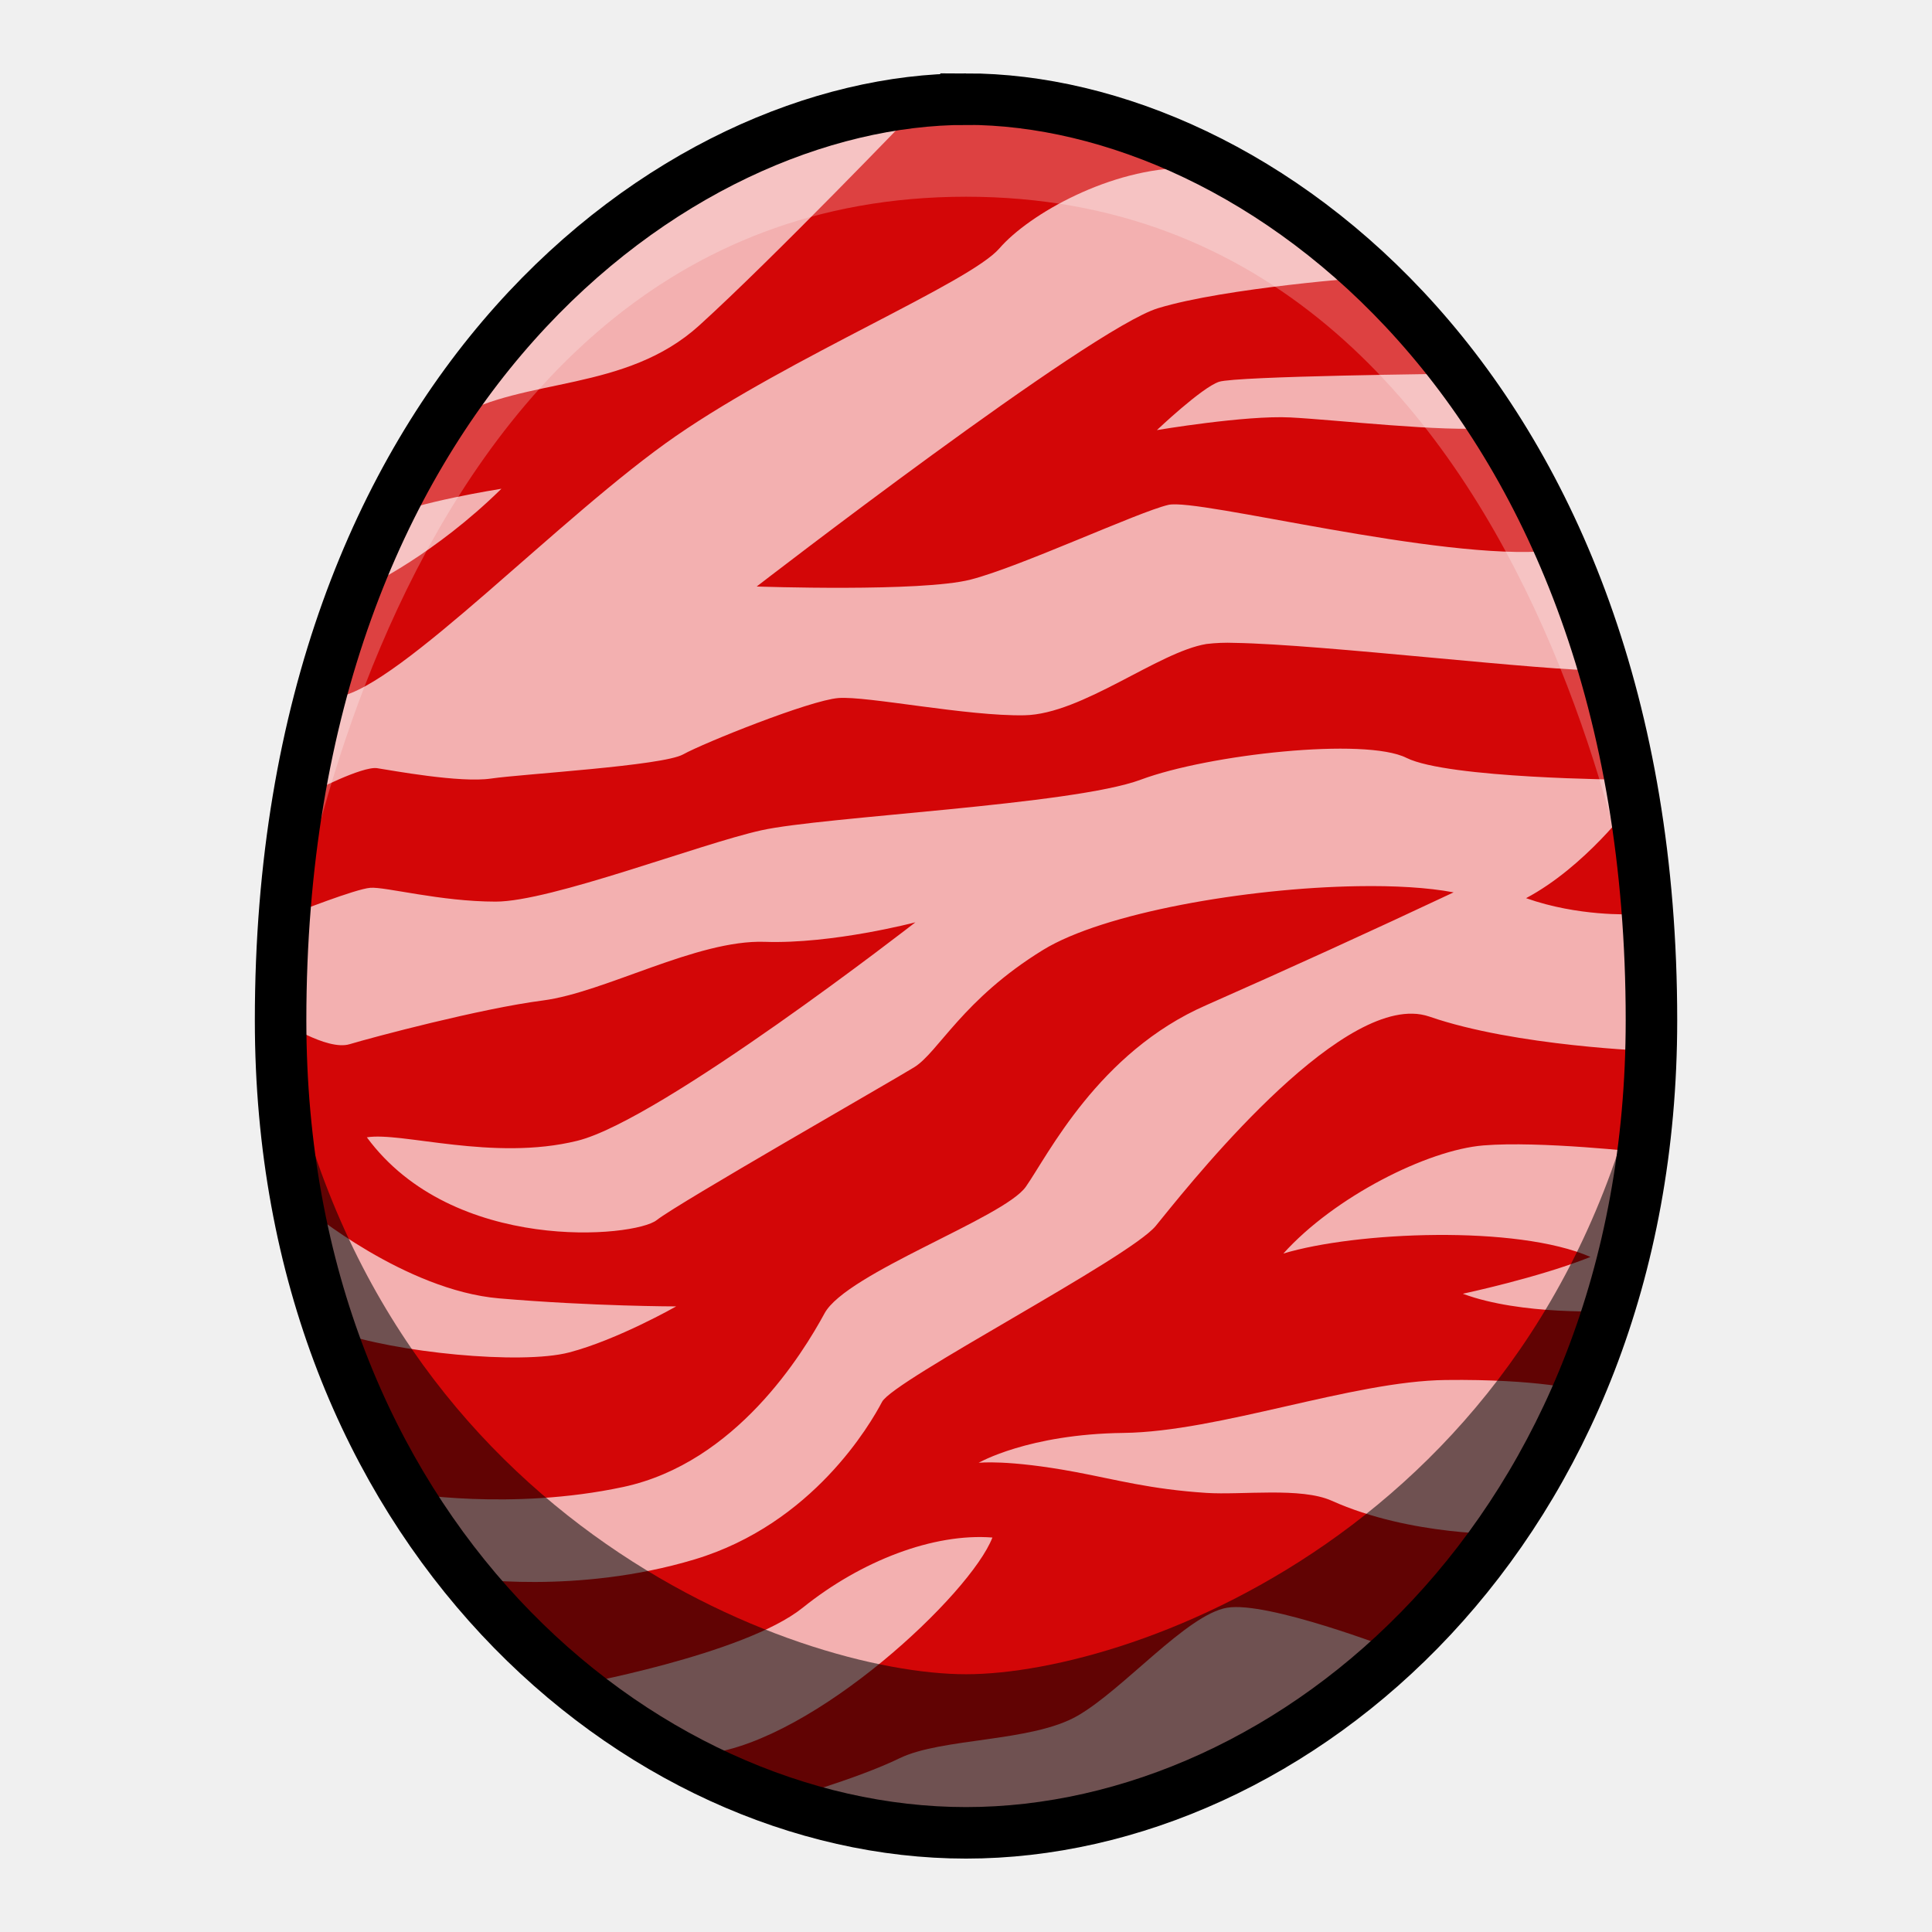
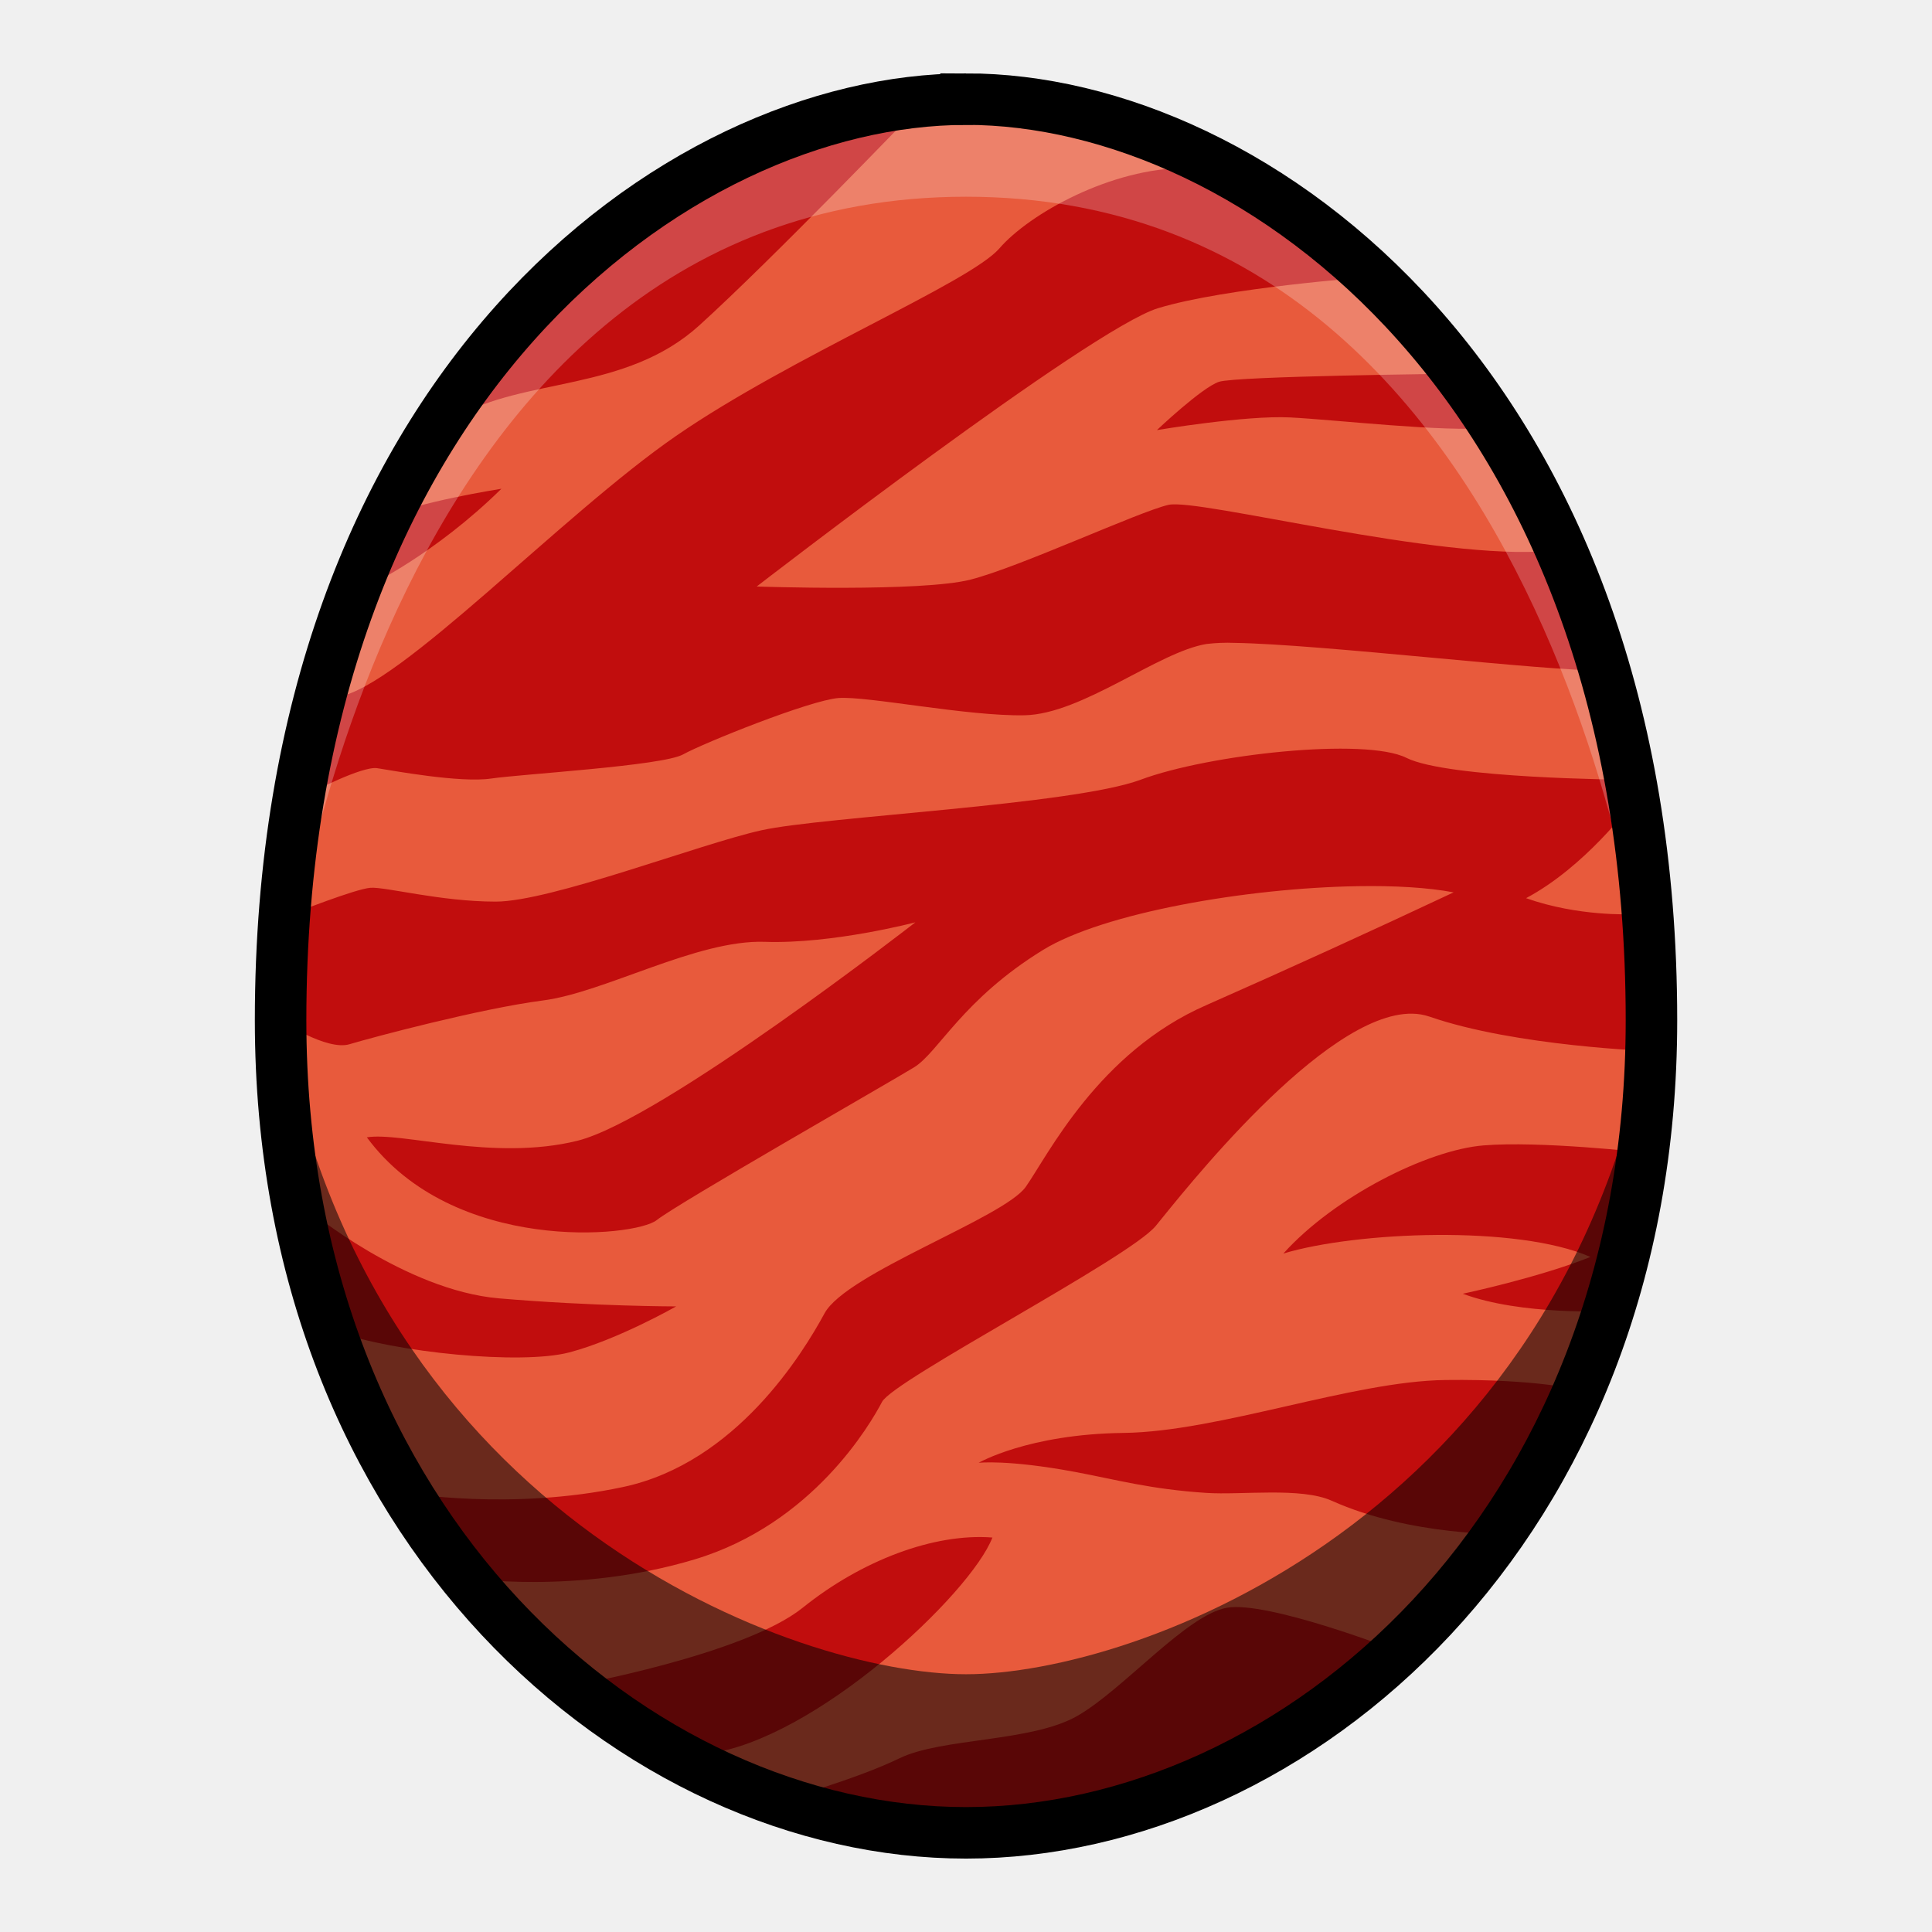
<svg xmlns="http://www.w3.org/2000/svg" viewBox="0 0 39.687 39.687">
-   <path d="M19.844 2.037c-5.953 0-14.08 5.976-14.08 18.922 0 10.441 7.34 16.691 14.08 16.691s14.08-6.25 14.08-16.691c0-12.946-8.127-18.923-14.08-18.923z" fill="#f3b0b0" />
-   <path d="M19.256 2.286c-.316.008-.5.03-.5.03s-2.881 3-4.393 4.37-3.59 1.062-5.008 1.889L7.937 10.63c.567-.307 2.363-.59 2.363-.59-1.37 1.347-2.717 1.985-2.717 1.985l-.638 2.29c1.276-.212 4.583-3.732 6.945-5.362 2.363-1.63 6.024-3.142 6.639-3.85.614-.71 2.291-1.654 3.85-1.654-2.02-1.099-4.172-1.187-5.123-1.163zm8.88 3.407s-2.954.213-4.348.638c-1.393.425-8.244 5.717-8.244 5.717s3.378.118 4.394-.142 3.449-1.393 4.063-1.535c.614-.142 5.575 1.157 7.843.944l-1.252-2.527c-.898.094-3.166-.166-4.087-.213-.921-.047-2.74.26-2.74.26s.921-.874 1.275-.992c.355-.118 4.796-.165 4.796-.165l-1.7-1.985zm-2.775 7.513a3.63 3.63 0 0 0-.58.023c-.993.165-2.552 1.44-3.733 1.464-1.181.024-3.236-.4-3.826-.354-.591.048-2.765.922-3.19 1.158-.425.236-3.307.402-3.945.496s-2.032-.166-2.339-.213c-.307-.047-1.346.496-1.346.496l-.354 2.48s1.251-.495 1.559-.519c.307-.024 1.44.284 2.575.284 1.134 0 4.181-1.181 5.457-1.465 1.275-.283 6.402-.52 7.795-1.04 1.394-.52 4.607-.873 5.457-.448.851.425 4.488.448 4.488.448l.119.52s-.94 1.272-2.15 1.914c1.07.38 2.15.33 2.15.33l.401-1.96-.968-3.048c-1.158.02-5.77-.537-7.57-.566zm2.526 4.998c-2.28.037-5.22.547-6.46 1.309-1.654 1.016-2.15 2.102-2.647 2.41-.496.306-4.842 2.787-5.291 3.141-.449.355-4.181.703-5.953-1.701.709-.118 2.598.497 4.323.071 1.725-.425 6.945-4.488 6.945-4.488s-1.701.449-3.095.401c-1.393-.047-3.283 1.04-4.559 1.205-1.276.165-3.496.756-3.969.898-.472.142-1.417-.49-1.417-.49l.567 3.891s1.984 1.654 3.921 1.82c1.937.165 3.638.165 3.638.165s-1.204.685-2.196.945c-.993.26-3.592 0-4.773-.425l1.394 3.307s2.174.378 4.489-.118 3.685-2.74 4.134-3.567c.449-.827 3.685-1.961 4.134-2.599.449-.638 1.488-2.764 3.709-3.732a235.68 235.68 0 0 0 5.079-2.316c-.526-.1-1.213-.14-1.973-.127zm1.127 2.619c-1.825-.037-4.763 3.739-5.273 4.36-.543.66-5.386 3.165-5.622 3.614-.236.449-1.418 2.504-3.85 3.236-2.434.733-4.725.378-4.725.378l2.197 2.22s3.544-.637 4.748-1.605c1.205-.969 2.693-1.536 3.897-1.442-.448 1.158-3.637 4.158-5.858 4.441l1.56.945s1.512-.425 2.386-.85c.874-.426 2.716-.33 3.66-.874.946-.543 2.245-2.079 3.072-2.22.827-.142 3.402.85 3.402.85l2.339-2.363s-1.961.047-3.591-.685c-.63-.283-1.848-.113-2.577-.161-1.157-.076-1.836-.27-2.691-.43-1.394-.26-1.985-.188-1.985-.188s1.016-.59 2.977-.614c1.96-.024 4.7-1.064 6.614-1.087 1.914-.024 2.788.213 2.788.213l.567-1.63s-1.795.094-3-.355c0 0 1.559-.33 2.622-.756-1.512-.661-4.82-.52-6.308-.07 1.04-1.158 2.953-2.127 4.11-2.221 1.158-.095 3.26.142 3.26.142l.19-2.08s-2.787-.094-4.56-.708a1.13 1.13 0 0 0-.349-.06z" fill="#d30607" />
+   <path d="M19.844 2.037c-5.953 0-14.08 5.976-14.08 18.922 0 10.441 7.34 16.691 14.08 16.691s14.08-6.25 14.08-16.691c0-12.946-8.127-18.923-14.08-18.923z" fill="#c10d0d" />
+   <path d="M19.256 2.286c-.316.008-.5.03-.5.03s-2.881 3-4.393 4.37-3.59 1.062-5.008 1.889L7.937 10.63c.567-.307 2.363-.59 2.363-.59-1.37 1.347-2.717 1.985-2.717 1.985l-.638 2.29c1.276-.212 4.583-3.732 6.945-5.362 2.363-1.63 6.024-3.142 6.639-3.85.614-.71 2.291-1.654 3.85-1.654-2.02-1.099-4.172-1.187-5.123-1.163zm8.88 3.407s-2.954.213-4.348.638c-1.393.425-8.244 5.717-8.244 5.717s3.378.118 4.394-.142 3.449-1.393 4.063-1.535c.614-.142 5.575 1.157 7.843.944l-1.252-2.527c-.898.094-3.166-.166-4.087-.213-.921-.047-2.74.26-2.74.26s.921-.874 1.275-.992c.355-.118 4.796-.165 4.796-.165l-1.7-1.985zm-2.775 7.513a3.63 3.63 0 0 0-.58.023c-.993.165-2.552 1.44-3.733 1.464-1.181.024-3.236-.4-3.826-.354-.591.048-2.765.922-3.19 1.158-.425.236-3.307.402-3.945.496s-2.032-.166-2.339-.213c-.307-.047-1.346.496-1.346.496l-.354 2.48s1.251-.495 1.559-.519c.307-.024 1.44.284 2.575.284 1.134 0 4.181-1.181 5.457-1.465 1.275-.283 6.402-.52 7.795-1.04 1.394-.52 4.607-.873 5.457-.448.851.425 4.488.448 4.488.448l.119.52s-.94 1.272-2.15 1.914c1.07.38 2.15.33 2.15.33l.401-1.96-.968-3.048c-1.158.02-5.77-.537-7.57-.566zm2.526 4.998c-2.28.037-5.22.547-6.46 1.309-1.654 1.016-2.15 2.102-2.647 2.41-.496.306-4.842 2.787-5.291 3.141-.449.355-4.181.703-5.953-1.701.709-.118 2.598.497 4.323.071 1.725-.425 6.945-4.488 6.945-4.488s-1.701.449-3.095.401c-1.393-.047-3.283 1.04-4.559 1.205-1.276.165-3.496.756-3.969.898-.472.142-1.417-.49-1.417-.49l.567 3.891s1.984 1.654 3.921 1.82c1.937.165 3.638.165 3.638.165s-1.204.685-2.196.945c-.993.26-3.592 0-4.773-.425l1.394 3.307s2.174.378 4.489-.118 3.685-2.74 4.134-3.567c.449-.827 3.685-1.961 4.134-2.599.449-.638 1.488-2.764 3.709-3.732a235.68 235.68 0 0 0 5.079-2.316c-.526-.1-1.213-.14-1.973-.127zm1.127 2.619c-1.825-.037-4.763 3.739-5.273 4.36-.543.66-5.386 3.165-5.622 3.614-.236.449-1.418 2.504-3.85 3.236-2.434.733-4.725.378-4.725.378l2.197 2.22s3.544-.637 4.748-1.605c1.205-.969 2.693-1.536 3.897-1.442-.448 1.158-3.637 4.158-5.858 4.441l1.56.945s1.512-.425 2.386-.85c.874-.426 2.716-.33 3.66-.874.946-.543 2.245-2.079 3.072-2.22.827-.142 3.402.85 3.402.85l2.339-2.363s-1.961.047-3.591-.685c-.63-.283-1.848-.113-2.577-.161-1.157-.076-1.836-.27-2.691-.43-1.394-.26-1.985-.188-1.985-.188s1.016-.59 2.977-.614c1.96-.024 4.7-1.064 6.614-1.087 1.914-.024 2.788.213 2.788.213l.567-1.63s-1.795.094-3-.355c0 0 1.559-.33 2.622-.756-1.512-.661-4.82-.52-6.308-.07 1.04-1.158 2.953-2.127 4.11-2.221 1.158-.095 3.26.142 3.26.142l.19-2.08s-2.787-.094-4.56-.708a1.13 1.13 0 0 0-.349-.06z" fill="#e85a3c" />
  <path d="M19.844 2.037c-8.886 0-14.08 9.48-14.08 18.922 0 0 1.718-16.918 14.08-16.918s14.08 16.918 14.08 16.918c0-9.442-5.195-18.923-14.08-18.923z" opacity=".238" fill="#fff" />
  <path d="M5.764 20.959c.25 12.682 10.938 16.691 14.08 16.691 3.141 0 13.83-4.009 14.08-16.691-1.822 10.27-10.607 13.433-14.08 13.433-3.474 0-12.258-3.164-14.08-13.433z" opacity=".541" />
  <path d="M19.844 2.037c-5.953 0-14.08 5.976-14.08 18.922 0 10.441 7.34 16.691 14.08 16.691s14.08-6.25 14.08-16.691c0-12.946-8.127-18.923-14.08-18.923z" fill="none" stroke="#000" stroke-width="1.058" />
</svg>
